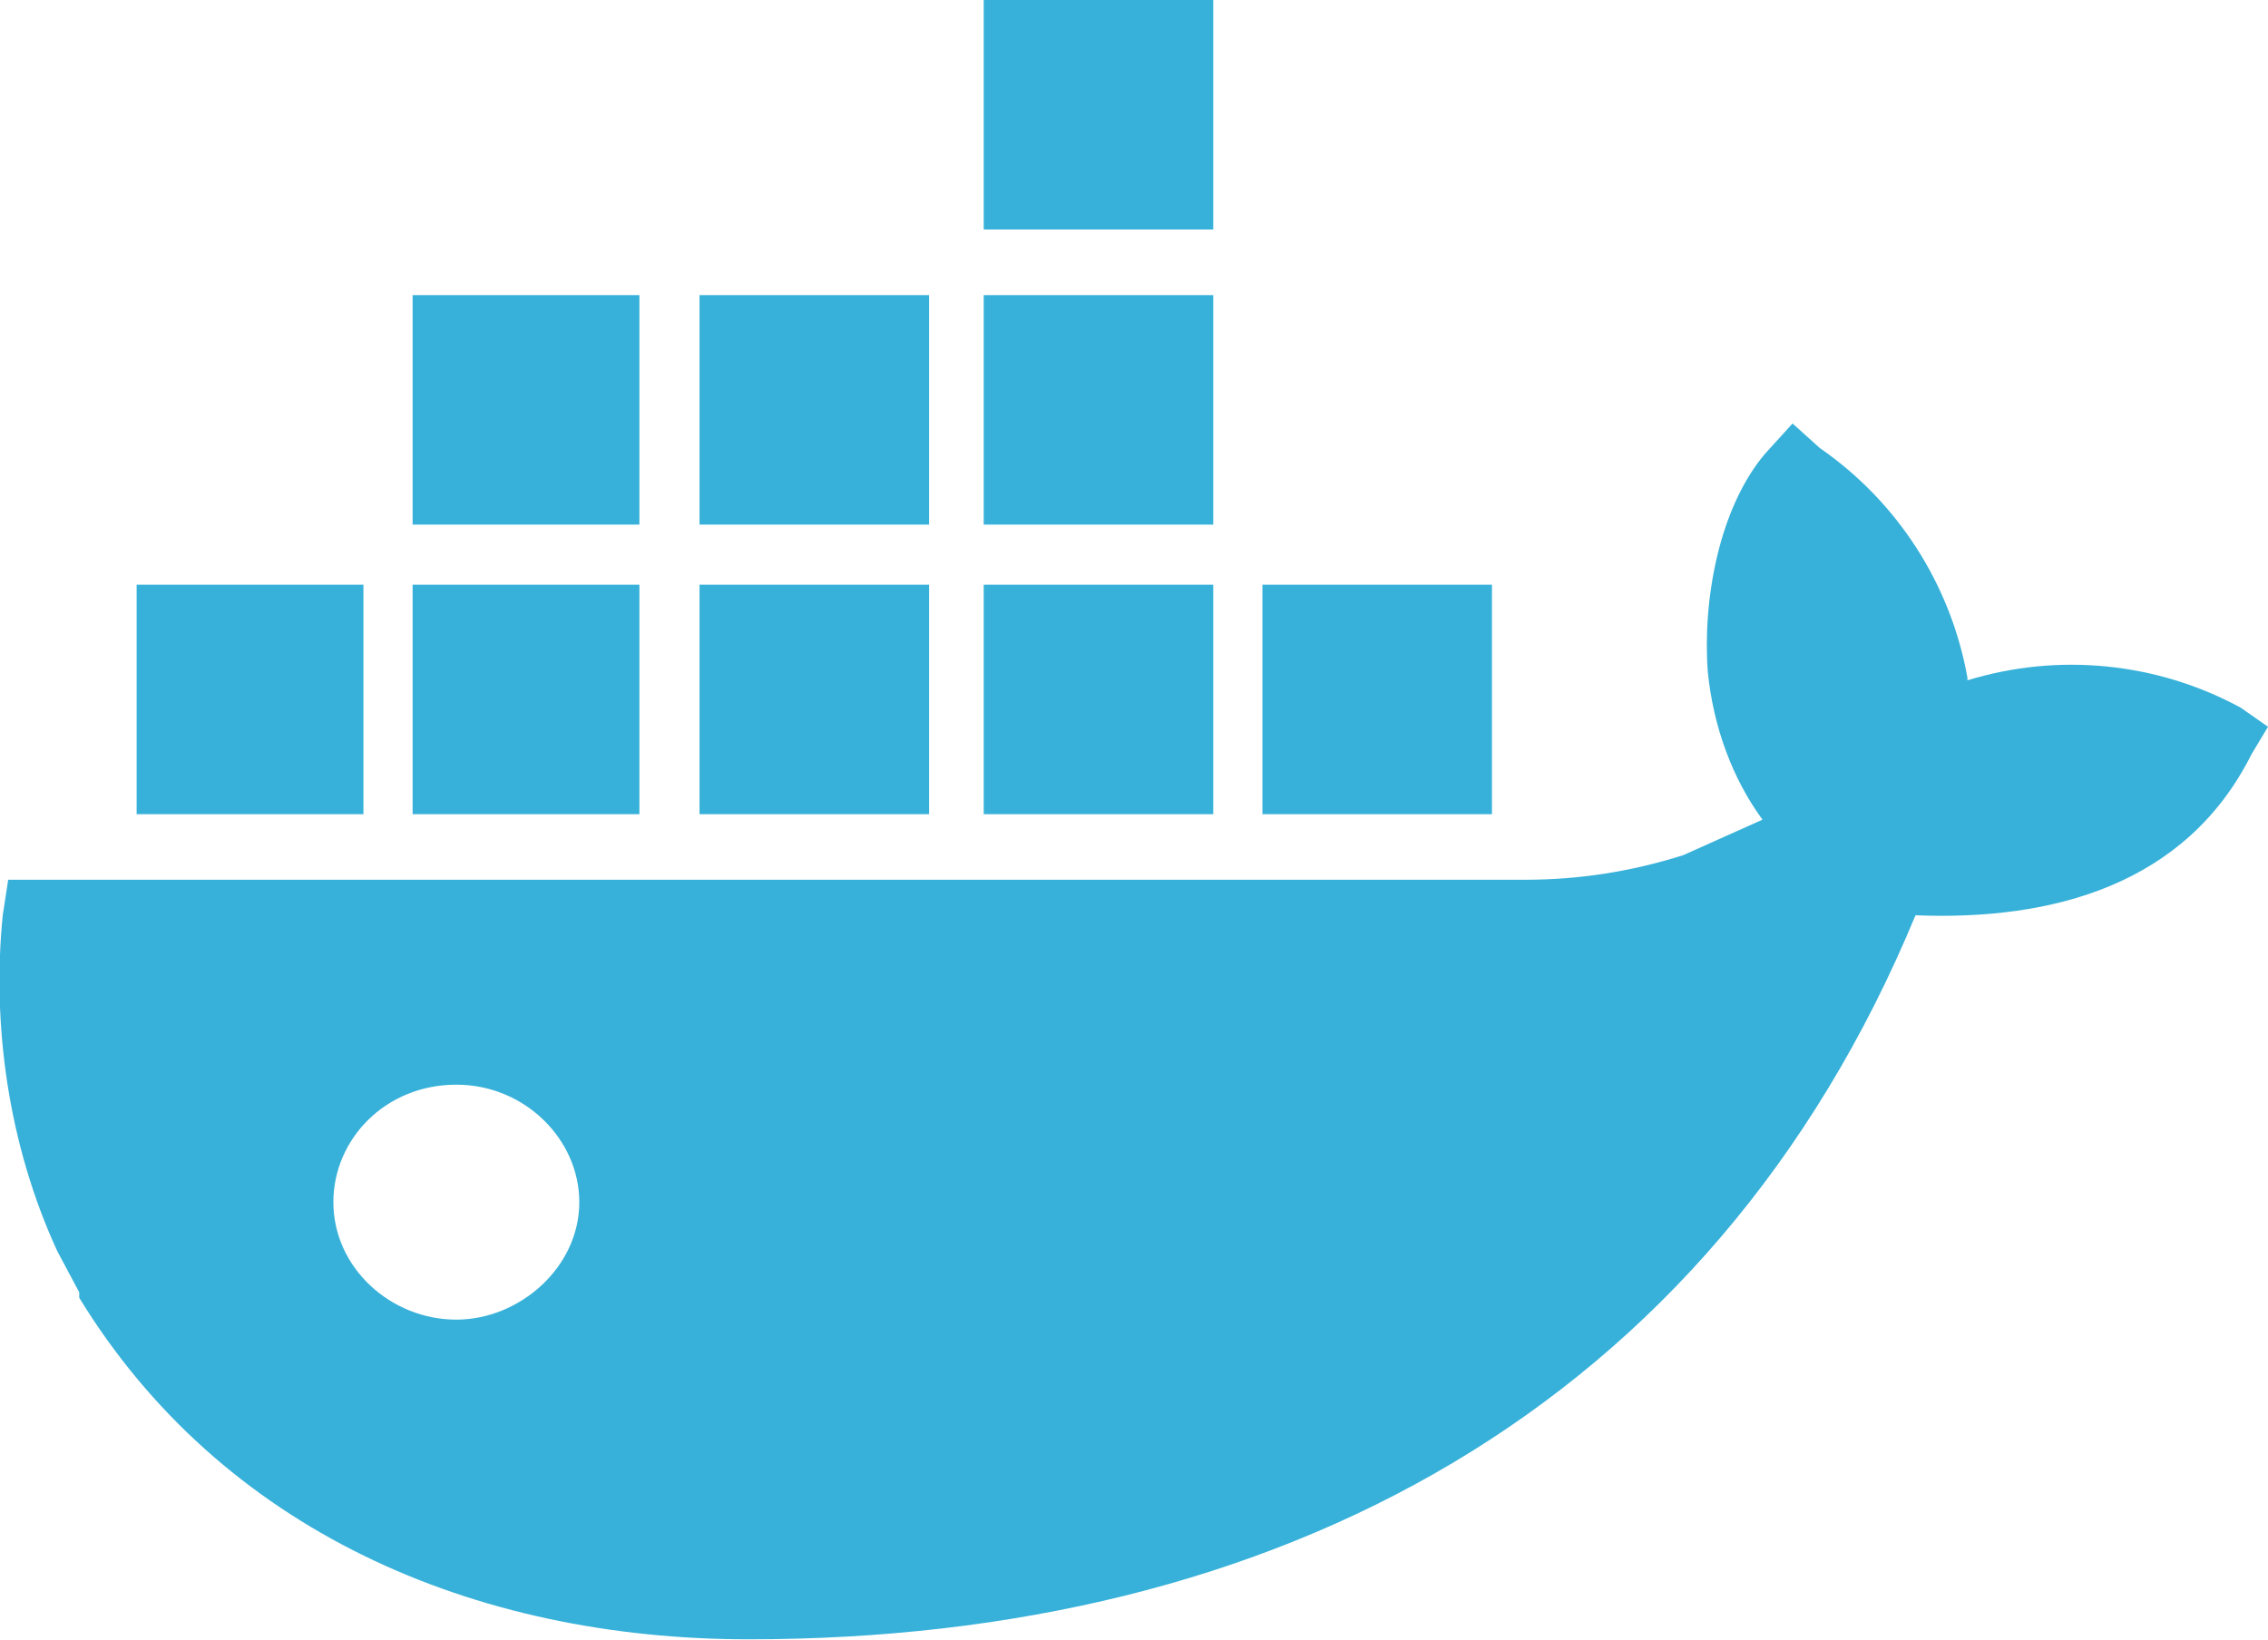
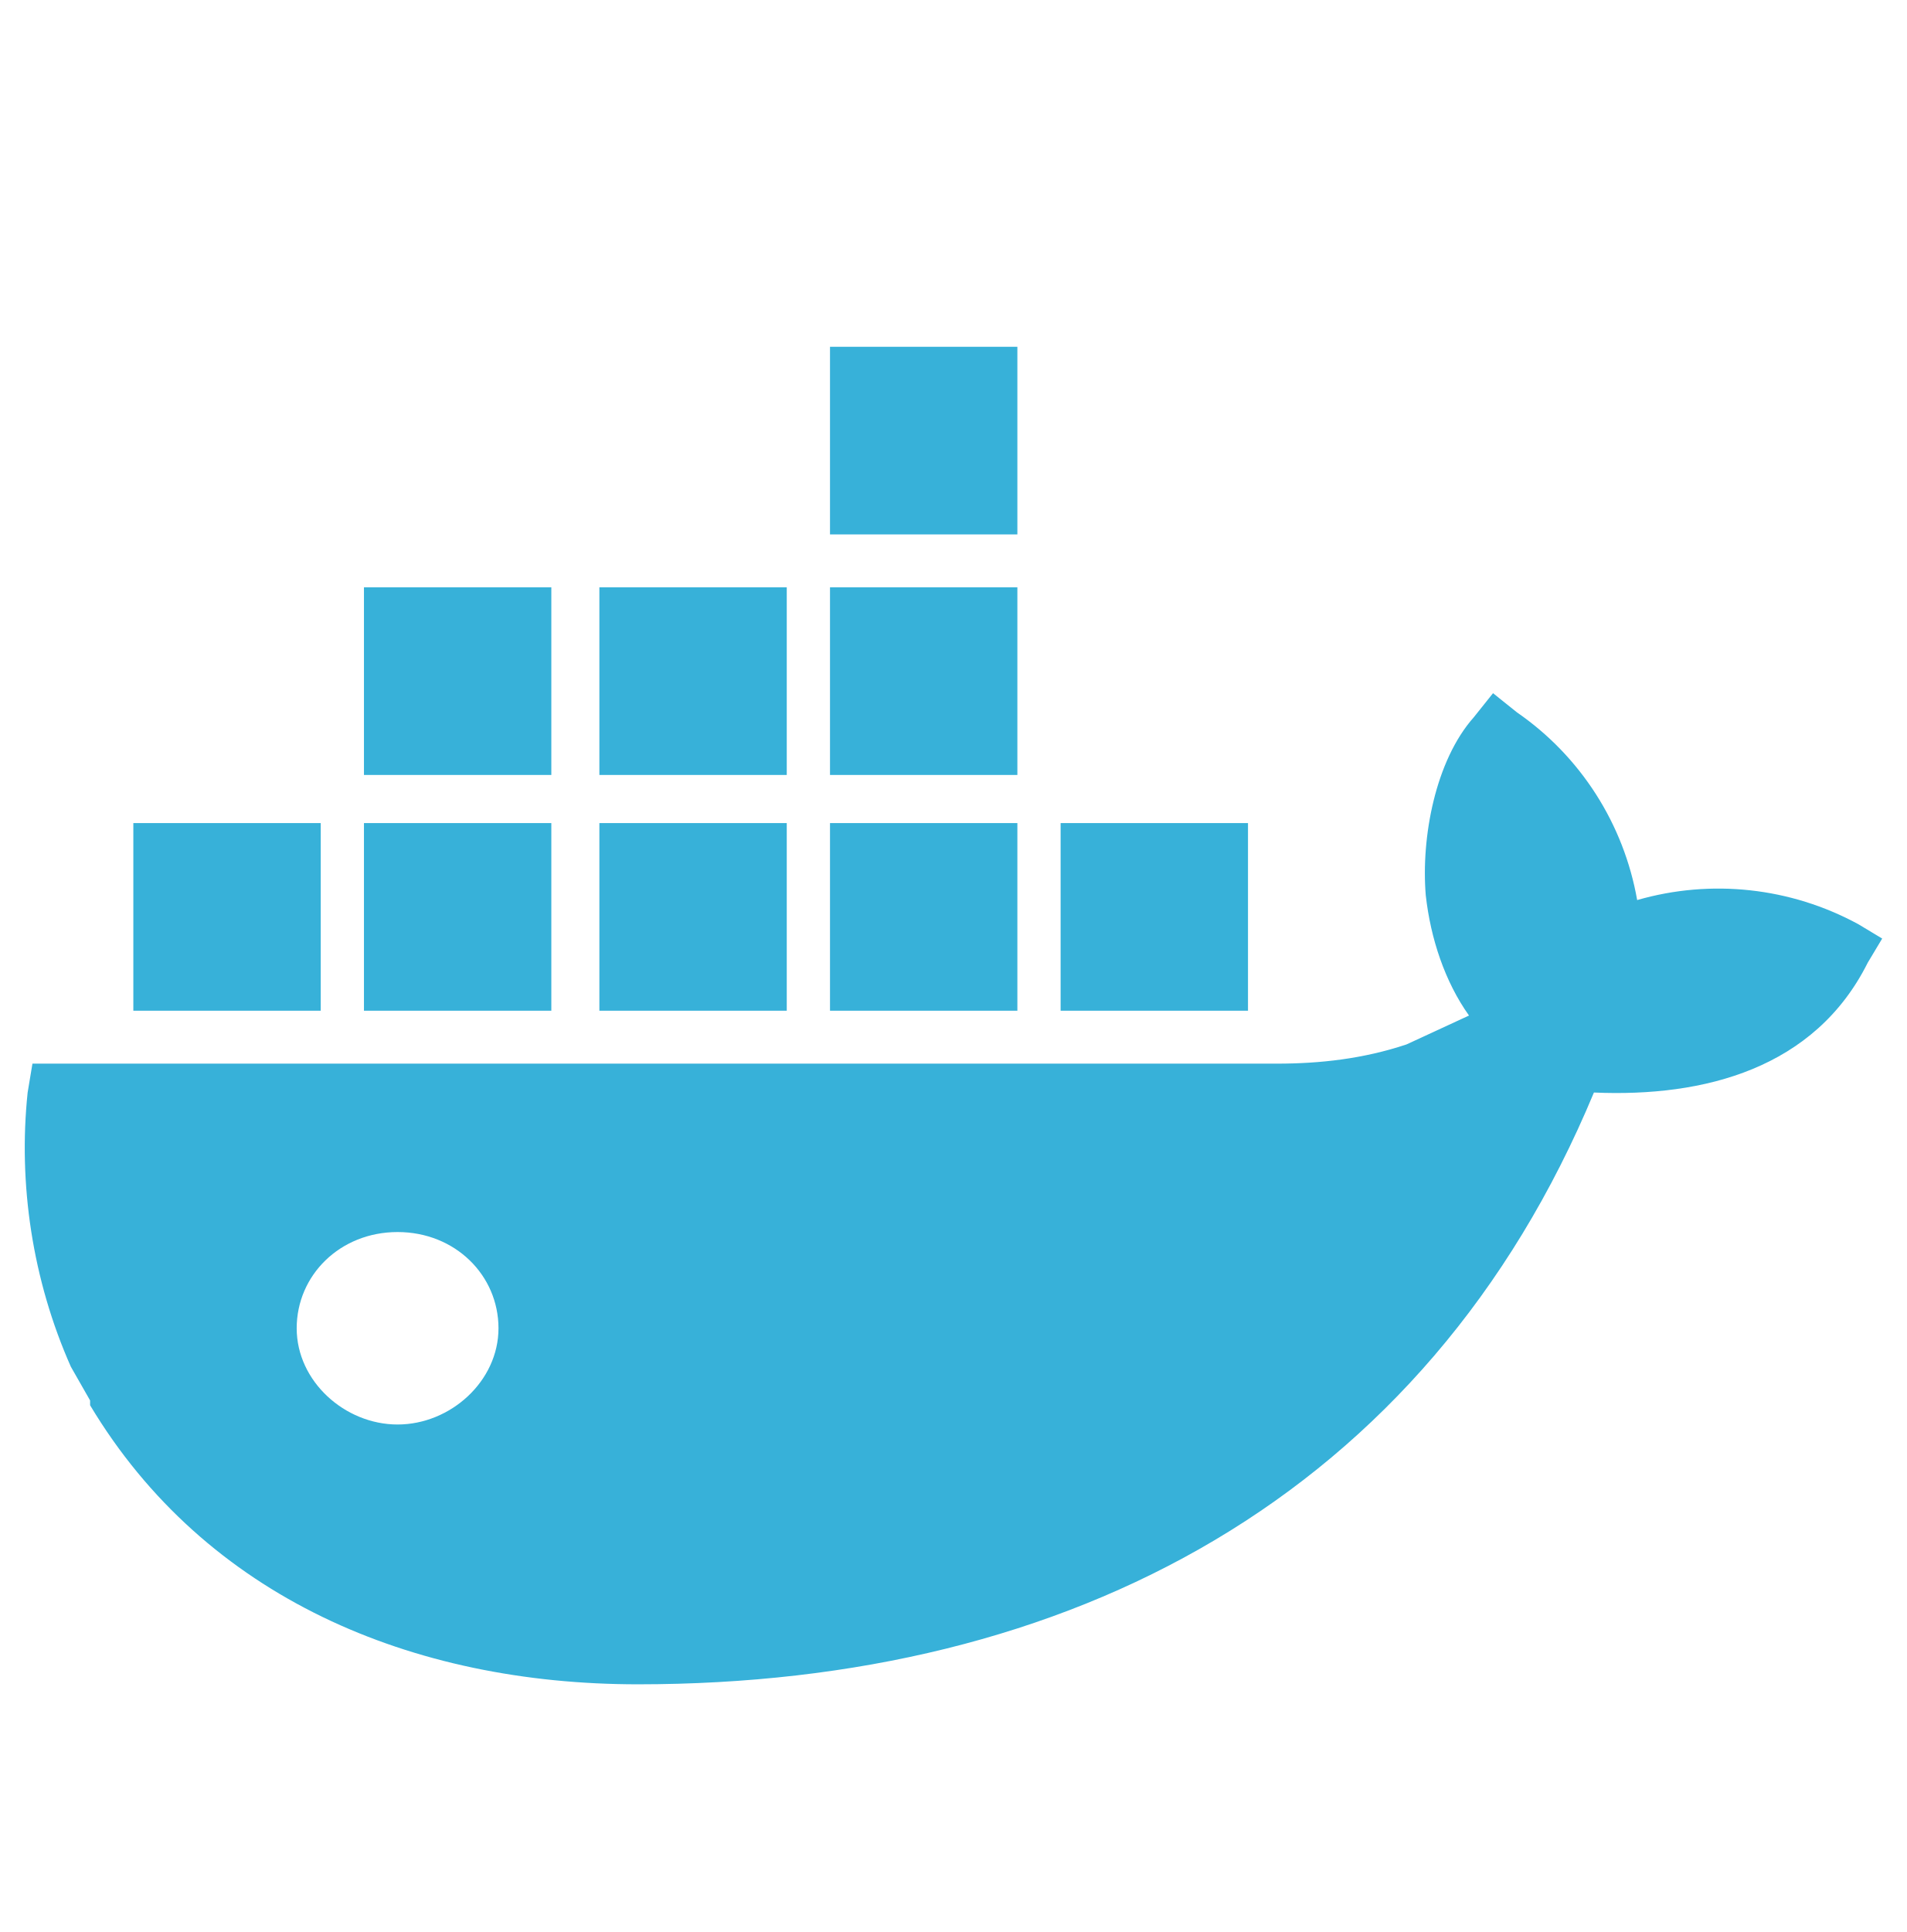
- <svg xmlns="http://www.w3.org/2000/svg" fill="none" viewBox="0 0 83 60">
-   <path fill="#37B1D9" d="M16.7 48.3c-2.4 0-4.5-1.9-4.5-4.3 0-2.3 1.9-4.3 4.5-4.3 2.5 0 4.5 2 4.5 4.3 0 2.4-2.2 4.3-4.5 4.3zM72 24.8a13 13 0 00-5.4-8.4l-1-.9-1 1.1c-1.7 2-2.3 5.4-2.1 8 .2 2 .9 3.9 2 5.4l-2.9 1.3c-1.9.6-3.8.9-5.8.9H.3l-.2 1.3c-.4 4 .2 8.4 2 12.3l.8 1.5v.2C8.1 56 17.3 60 27.4 60c19.3 0 35.2-8.4 42.7-26.5 5 .2 9.9-1.1 12.3-5.9l.6-1-1-.7a13 13 0 00-10-1zm-27.7-3.4H36v8.4h8.4v-8.4zm0-10.6H36v8.4h8.4v-8.4zm0-10.8H36v8.4h8.4V0zm10.3 21.4h-8.4v8.4h8.4v-8.4zm-31.2 0h-8.3v8.4h8.3v-8.4zm10.6 0h-8.4v8.4H34v-8.4zm-20.9 0H5v8.4h8.3v-8.4zm20.9-10.6h-8.4v8.4H34v-8.4zm-10.6 0h-8.3v8.4h8.3v-8.4z" />
+ <svg xmlns="http://www.w3.org/2000/svg" width="77" height="78" viewBox="0 0 77 78" fill="none">
+   <path d="M16.054 57.511C13.92 57.511 11.98 55.763 11.98 53.626C11.98 51.489 13.726 49.741 16.054 49.741C18.382 49.741 20.128 51.489 20.128 53.626C20.128 55.763 18.188 57.511 16.054 57.511ZM66.106 36.338C65.839 34.817 65.273 33.363 64.441 32.063C63.608 30.762 62.526 29.64 61.256 28.763L60.286 27.986L59.51 28.957C57.958 30.705 57.376 33.813 57.57 36.144C57.764 37.892 58.346 39.64 59.316 41L56.794 42.166C55.048 42.748 53.302 42.942 51.556 42.942H1.31L1.116 44.108C0.728 47.799 1.31 51.684 2.862 55.18L3.638 56.54V56.734C8.294 64.504 16.636 68 25.754 68C43.214 68 57.57 60.425 64.36 44.108C68.822 44.302 73.284 43.137 75.418 38.863L76 37.892L75.03 37.309C72.298 35.825 69.093 35.476 66.106 36.338V36.338ZM41.08 33.23H33.514V40.806H41.08V33.23ZM41.08 23.712H33.514V31.288H41.08V23.712ZM41.08 14H33.514V21.576H41.08V14V14ZM50.392 33.23H42.826V40.806H50.392V33.23ZM22.262 33.23H14.696V40.806H22.262V33.23V33.23ZM31.768 33.23H24.202V40.806H31.768V33.23ZM12.95 33.23H5.384V40.806H12.95V33.23V33.23ZM31.768 23.712H24.202V31.288H31.768V23.712ZM22.262 23.712H14.696V31.288H22.262V23.712V23.712Z" fill="#37B1D9" />
</svg>
